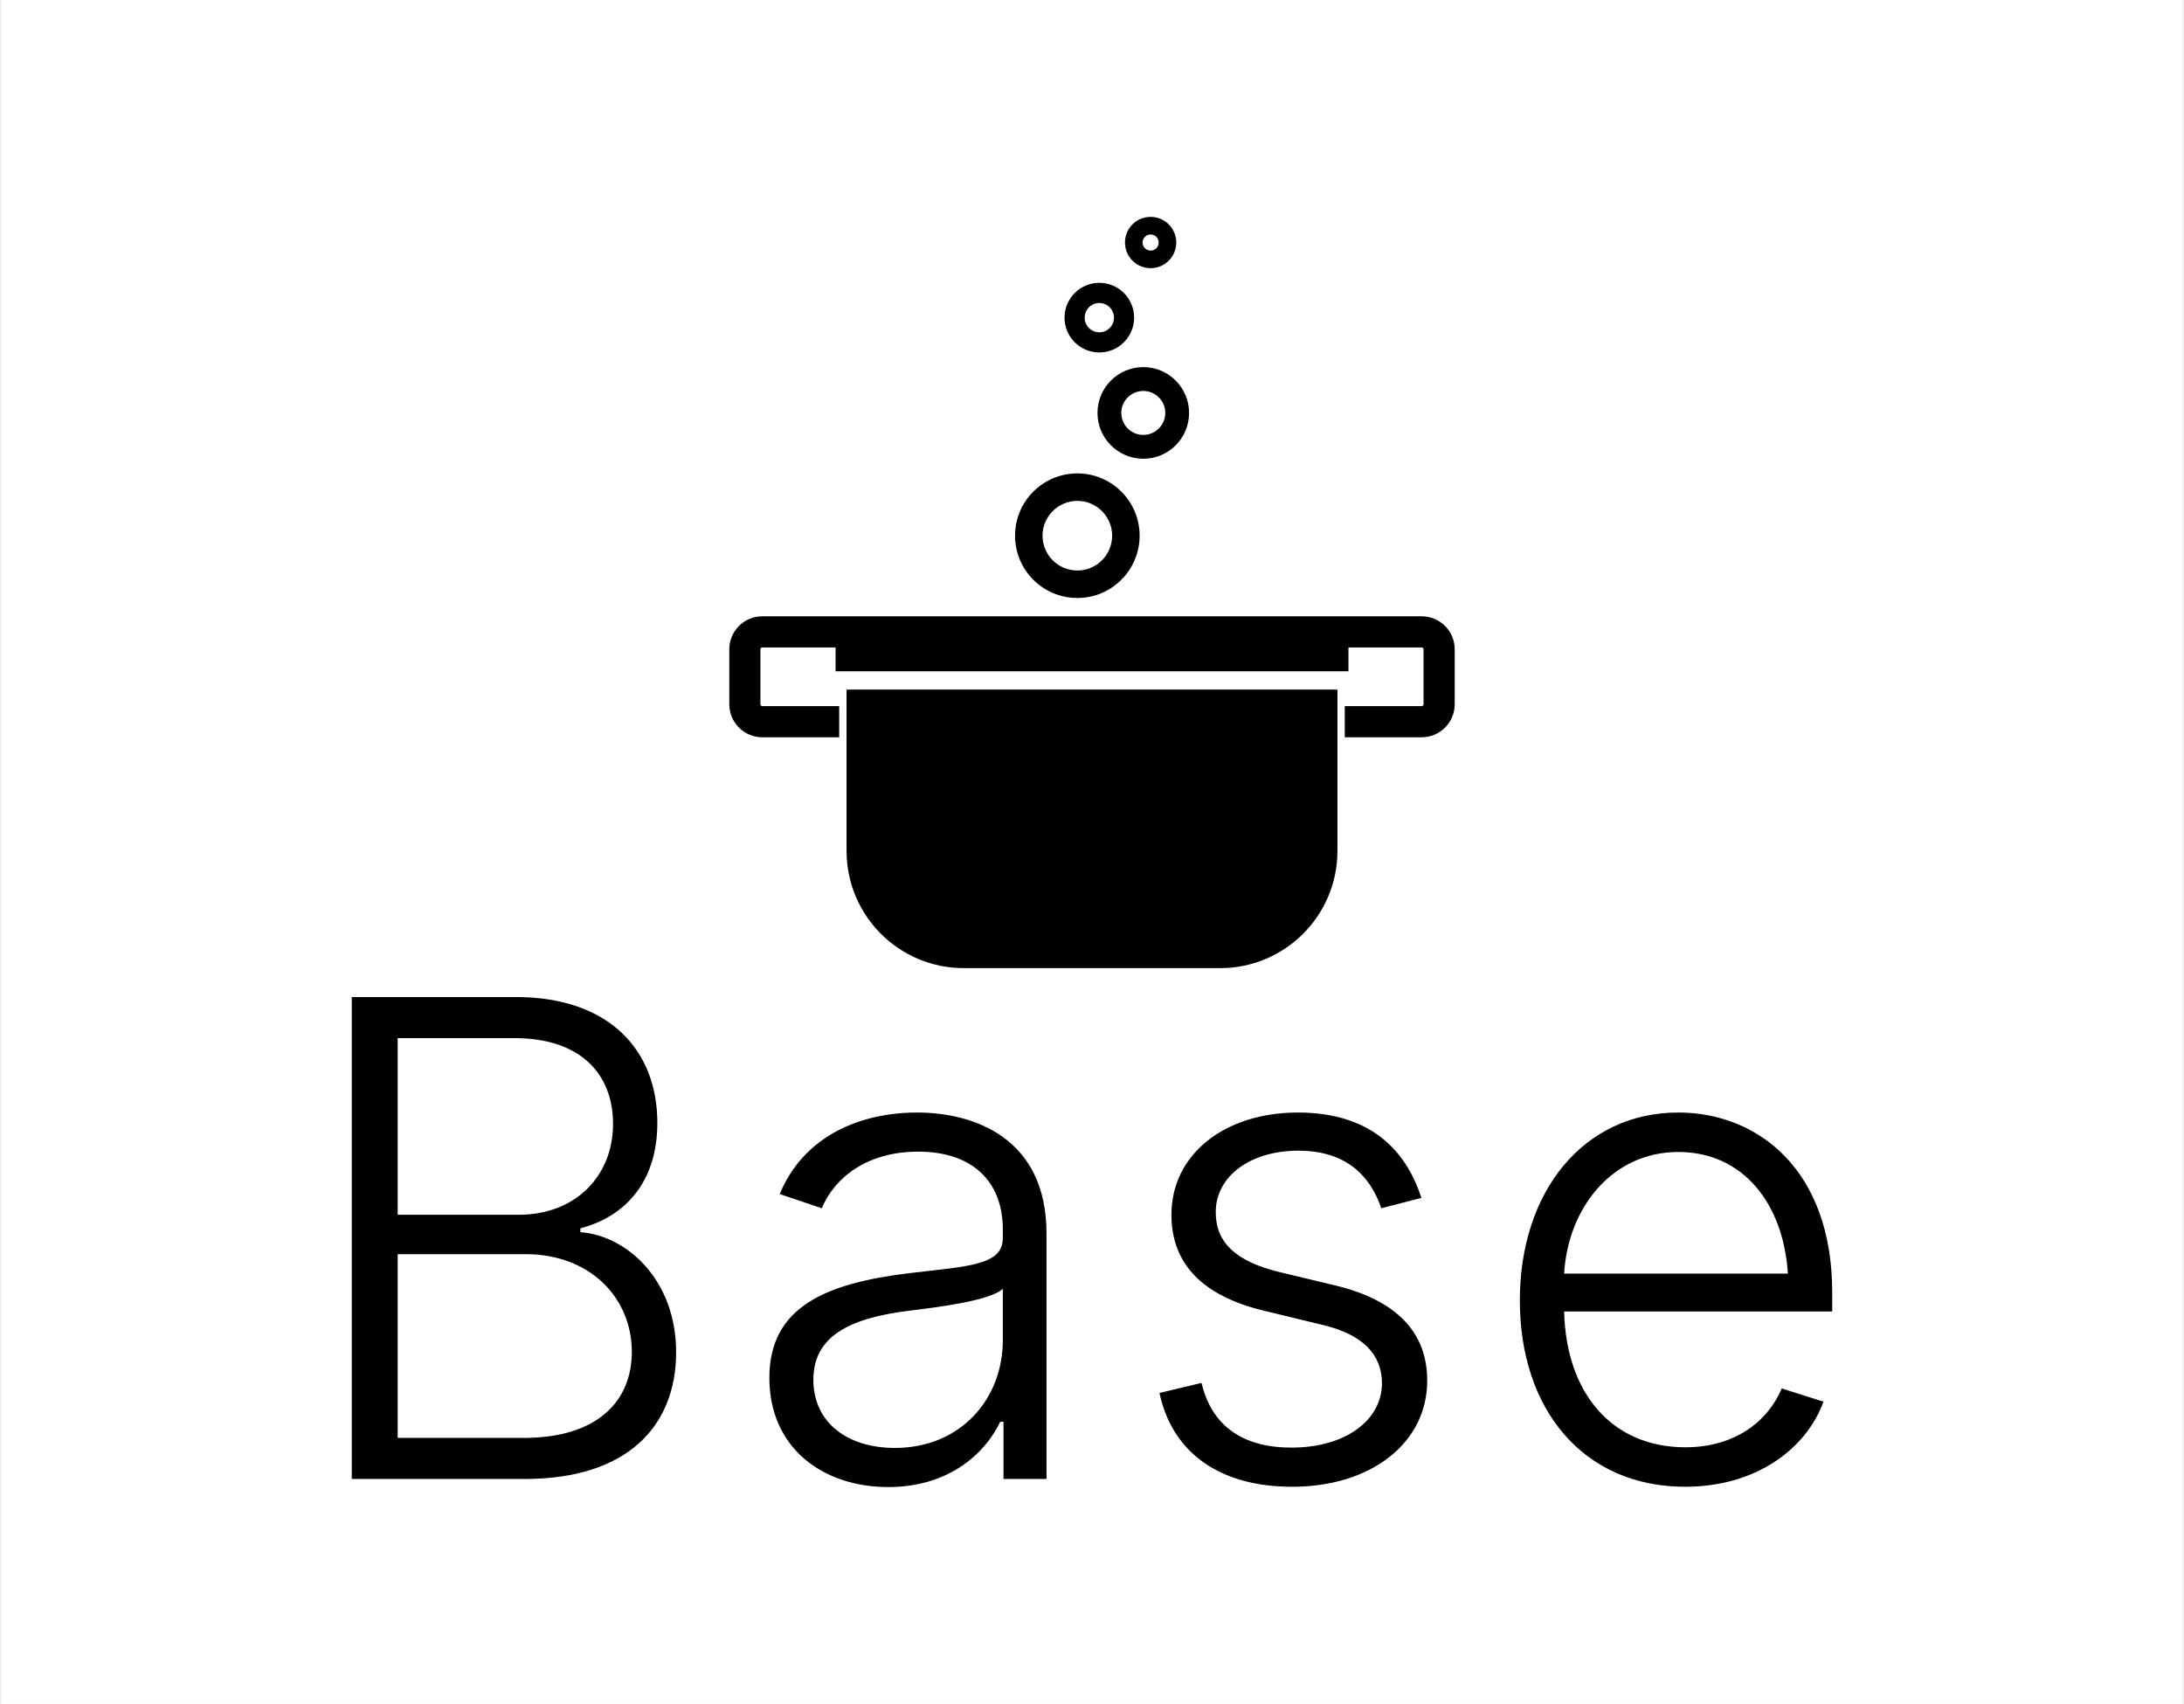
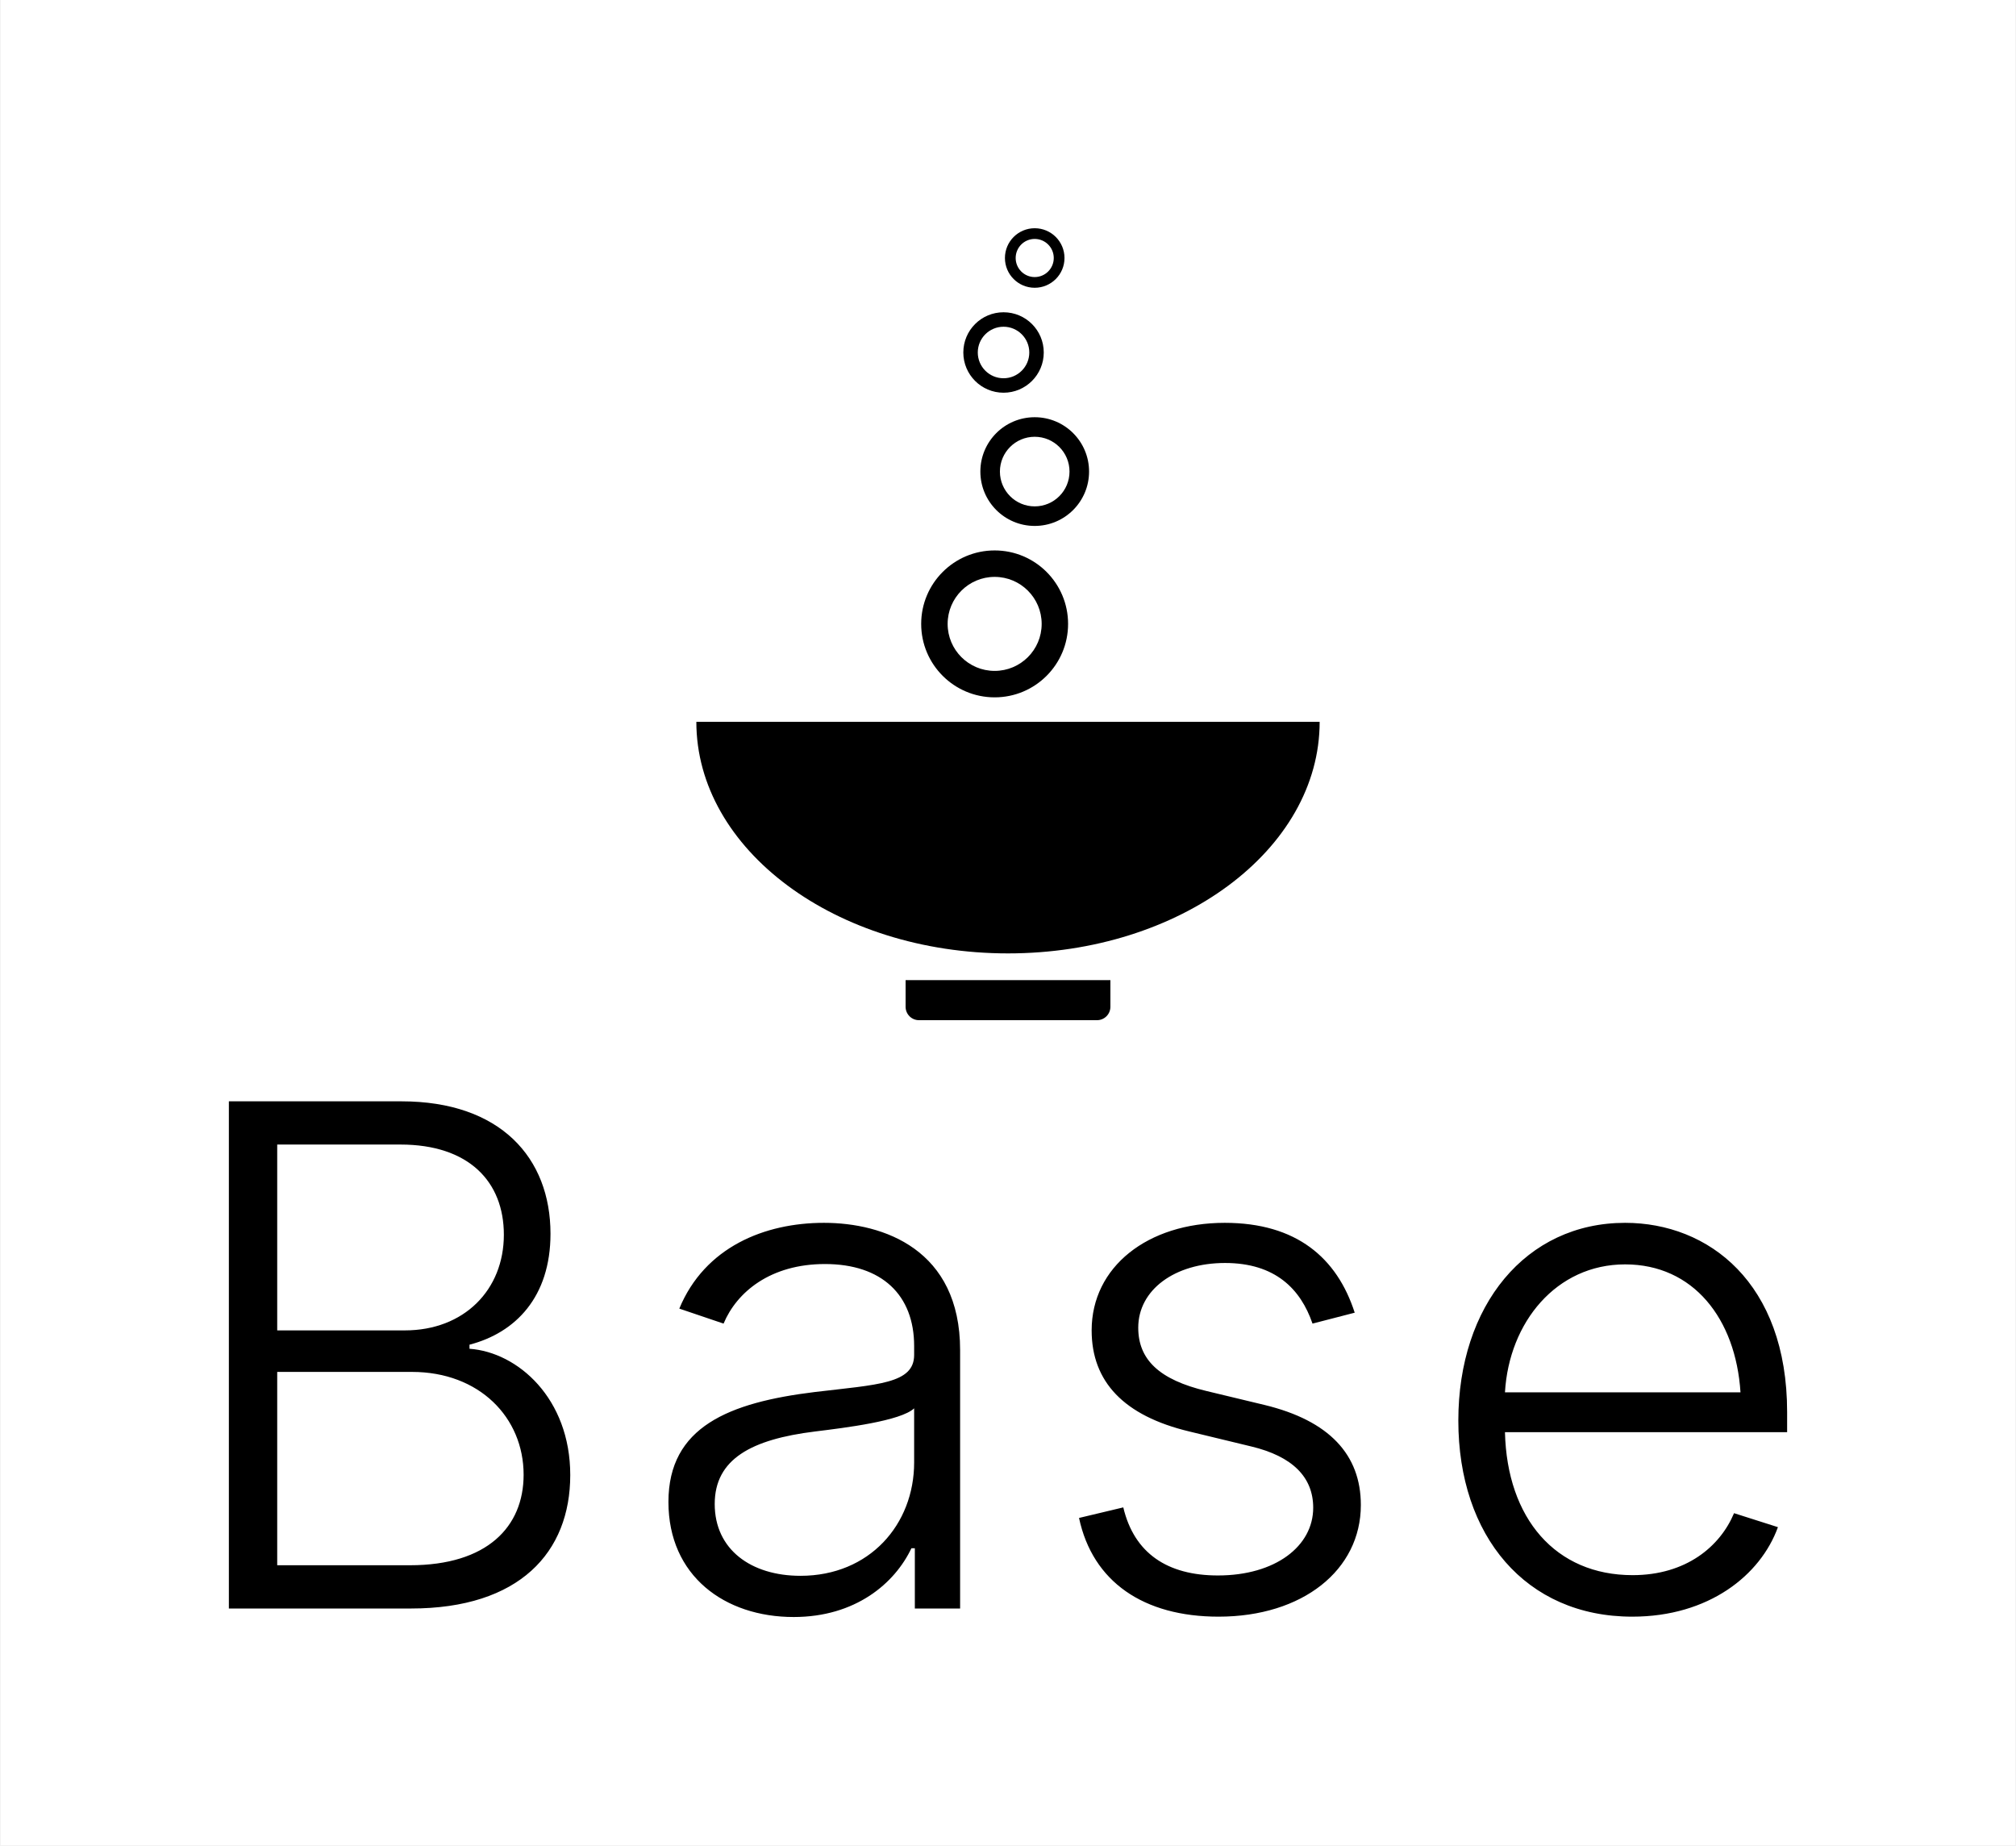
- <svg xmlns="http://www.w3.org/2000/svg" viewBox="0 0 658.54 514.46" width="659" height="514" role="img" aria-label="Base">
-   <rect width="658.537" height="514.462" rx="0" fill="#FFFFFF" />
-   <path fill="#000000" d="M251.82 186.08L406.72 186.08L406.72 202.68L251.82 202.68L251.82 186.08ZM255.14 208.21L403.4 208.21L403.4 256.9C403.4 276.45 387.55 292.3 367.99 292.3L290.54 292.3C270.99 292.3 255.14 276.45 255.14 256.9L255.14 208.21ZM252.92 195.49L229.69 195.49C229.38 195.49 229.13 195.74 229.13 196.04L229.13 212.64C229.13 212.94 229.38 213.19 229.69 213.19L252.92 213.19L252.92 222.6L229.69 222.6C224.19 222.6 219.73 218.14 219.73 212.64L219.73 196.04C219.73 190.54 224.19 186.08 229.69 186.08L252.92 186.08ZM405.61 186.08L428.85 186.08C434.35 186.08 438.81 190.54 438.81 196.04L438.81 212.64C438.81 218.14 434.35 222.6 428.85 222.6L405.61 222.6L405.61 213.19L428.85 213.19C429.16 213.19 429.4 212.94 429.4 212.64L429.4 196.04C429.4 195.74 429.16 195.49 428.85 195.49L405.61 195.49L405.61 186.08ZM343.65 161.74C343.65 172.13 335.23 180.55 324.84 180.55C314.45 180.55 306.03 172.13 306.03 161.74C306.03 151.35 314.45 142.93 324.84 142.93C335.23 142.93 343.65 151.35 343.65 161.74ZM335.35 161.74C335.35 155.94 330.65 151.23 324.84 151.23C319.04 151.23 314.33 155.94 314.33 161.74C314.33 167.55 319.04 172.25 324.84 172.25C330.65 172.25 335.35 167.55 335.35 161.74ZM358.59 124.67C358.59 132.31 352.4 138.51 344.76 138.51C337.12 138.51 330.93 132.31 330.93 124.67C330.93 117.04 337.12 110.84 344.76 110.84C352.4 110.84 358.59 117.04 358.59 124.67ZM351.4 124.67C351.4 121.01 348.43 118.04 344.76 118.04C341.09 118.04 338.12 121.01 338.12 124.67C338.12 128.34 341.09 131.31 344.76 131.31C348.43 131.31 351.4 128.34 351.4 124.67ZM341.99 95.91C341.99 101.71 337.29 106.42 331.48 106.42C325.68 106.42 320.97 101.71 320.97 95.91C320.97 90.1 325.68 85.39 331.48 85.39C337.29 85.39 341.99 90.1 341.99 95.91ZM335.91 95.91C335.91 93.46 333.93 91.48 331.48 91.48C329.04 91.48 327.06 93.46 327.06 95.91C327.06 98.35 329.04 100.33 331.48 100.33C333.93 100.33 335.91 98.35 335.91 95.91ZM354.72 73.22C354.72 77.5 351.25 80.97 346.97 80.97C342.69 80.97 339.23 77.5 339.23 73.22C339.23 68.95 342.69 65.48 346.97 65.48C351.25 65.48 354.72 68.95 354.72 73.22ZM349.41 73.22C349.41 71.88 348.32 70.79 346.97 70.79C345.63 70.79 344.54 71.88 344.54 73.22C344.54 74.57 345.63 75.66 346.97 75.66C348.32 75.66 349.41 74.57 349.41 73.22Z" />
-   <path fill="#000000" d="M105.72 446.54L157.96 446.54C189.12 446.54 203.67 430.43 203.67 408.26C203.67 386.29 188.63 373.01 174.76 372.03L174.76 370.86C187.94 367.44 198 357.19 198 339.02C198 317.24 183.65 301.03 155.23 301.03L105.72 301.03ZM119.58 434.14L119.58 378.67L158.26 378.67C177.59 378.67 190.29 391.76 190.29 408.16C190.29 423.1 179.84 434.14 157.67 434.14ZM119.58 366.76L119.58 313.44L154.94 313.44C174.57 313.44 184.62 324.08 184.62 339.32C184.62 355.14 173.2 366.76 156.21 366.76ZM267.77 448.98C285.55 448.98 296.78 439.32 301.56 429.26L302.54 429.26L302.54 446.54L315.53 446.54L315.53 372.42C315.53 343.51 293.55 335.9 276.46 335.9C259.47 335.9 242.28 342.83 234.96 360.51L247.66 364.8C251.46 355.72 261.13 347.71 276.76 347.71C293.07 347.71 302.34 356.6 302.34 371.25L302.34 373.79C302.34 382.09 291.89 382.28 273.83 384.43C249.22 387.46 231.83 394.39 231.83 415.98C231.83 437.17 247.95 448.98 267.77 448.98ZM269.73 437.17C255.57 437.17 245.12 429.65 245.12 416.56C245.12 403.67 255.66 398.01 273.92 395.76C282.62 394.69 298.53 392.73 302.34 389.12L302.34 404.65C302.34 422.42 289.55 437.17 269.73 437.17ZM389.69 448.89C413.81 448.89 430.51 435.51 430.51 416.85C430.51 402.4 421.43 392.64 402.87 388.14L386.17 384.14C372.7 380.92 366.64 375.16 366.64 365.98C366.64 355.14 377.09 347.42 391.55 347.42C405.9 347.42 413.23 354.84 416.64 364.8L428.75 361.68C423.67 345.96 412.05 335.9 391.45 335.9C369.38 335.9 353.26 348.49 353.26 366.76C353.26 381.5 362.54 391.27 381.29 395.76L399.07 400.06C410.88 402.89 416.84 408.85 416.84 417.64C416.84 428.67 406 437.07 389.5 437.07C375.04 437.07 365.47 430.72 362.35 417.54L349.65 420.57C353.56 438.92 368.21 448.89 389.69 448.89ZM508.39 448.89C530.36 448.89 545.2 436.97 550.18 423.2L537.58 419.2C533.58 428.77 523.82 436.97 508.48 436.97C486.41 436.97 472.45 420.76 471.86 395.96L552.82 395.96L552.82 390.19C552.82 353.08 530.26 335.9 506.33 335.9C477.82 335.9 458.48 359.63 458.48 392.64C458.48 425.74 477.82 448.89 508.39 448.89ZM471.86 384.53C473.03 364.41 486.61 347.81 506.33 347.81C525.87 347.81 538.07 363.34 539.44 384.53Z" />
+ <svg xmlns="http://www.w3.org/2000/svg" viewBox="0 0 578.06 529.40" width="578" height="529" role="img" aria-label="Base">
+   <rect width="578.059" height="529.396" rx="0" fill="#FFFFFF" />
+   <path fill="#000000" d="M199.61 207.1L378.45 207.1C378.45 243.79 338.41 273.53 289.03 273.53C239.64 273.53 199.61 243.79 199.61 207.1ZM259.65 281.19L318.41 281.19L318.41 288.85C318.41 290.97 316.69 292.69 314.58 292.69L263.48 292.69C261.36 292.69 259.65 290.97 259.65 288.85L259.65 281.19ZM306.27 179C306.27 190.64 296.84 200.07 285.2 200.07C273.56 200.07 264.12 190.64 264.12 179C264.12 167.35 273.56 157.92 285.2 157.92C296.84 157.92 306.27 167.35 306.27 179ZM298.69 179C298.69 171.55 292.65 165.51 285.2 165.51C277.75 165.51 271.71 171.55 271.71 179C271.71 186.45 277.75 192.48 285.2 192.48C292.65 192.48 298.69 186.45 298.69 179ZM312.29 135.29C312.29 143.91 305.31 150.89 296.69 150.89C288.08 150.89 281.1 143.91 281.1 135.29C281.1 126.68 288.08 119.7 296.69 119.7C305.31 119.7 312.29 126.68 312.29 135.29ZM306.68 135.29C306.68 129.78 302.21 125.31 296.69 125.31C291.18 125.31 286.71 129.78 286.71 135.29C286.71 140.81 291.18 145.28 296.69 145.28C302.21 145.28 306.68 140.81 306.68 135.29ZM299.29 101.13C299.29 107.5 294.13 112.67 287.75 112.67C281.38 112.67 276.21 107.5 276.21 101.13C276.21 94.75 281.38 89.59 287.75 89.59C294.13 89.59 299.29 94.75 299.29 101.13ZM295.14 101.13C295.14 97.05 291.83 93.74 287.75 93.74C283.67 93.74 280.36 97.05 280.36 101.13C280.36 105.21 283.67 108.52 287.75 108.52C291.83 108.52 295.14 105.21 295.14 101.13ZM305.24 74.02C305.24 78.74 301.41 82.56 296.69 82.56C291.98 82.56 288.15 78.74 288.15 74.02C288.15 69.3 291.98 65.48 296.69 65.48C301.41 65.48 305.24 69.3 305.24 74.02ZM302.16 74.02C302.16 71 299.71 68.55 296.69 68.55C293.67 68.55 291.23 71 291.23 74.02C291.23 77.04 293.67 79.49 296.69 79.49C299.71 79.49 302.16 77.04 302.16 74.02Z" />
+   <path fill="#000000" d="M65.48 461.48L117.72 461.48C148.88 461.48 163.43 445.36 163.43 423.19C163.43 401.22 148.39 387.94 134.52 386.96L134.52 385.79C147.71 382.37 157.76 372.12 157.76 353.96C157.76 332.18 143.41 315.97 114.99 315.97L65.48 315.97ZM79.35 449.07L79.35 393.6L118.02 393.6C137.35 393.6 150.05 406.69 150.05 423.1C150.05 438.04 139.6 449.07 117.43 449.07ZM79.35 381.69L79.35 328.37L114.7 328.37C134.33 328.37 144.38 339.01 144.38 354.25C144.38 370.07 132.96 381.69 115.97 381.69ZM227.53 463.92C245.31 463.92 256.54 454.25 261.32 444.19L262.3 444.19L262.3 461.48L275.29 461.48L275.29 387.35C275.29 358.45 253.31 350.83 236.22 350.83C219.23 350.83 202.04 357.76 194.72 375.44L207.42 379.74C211.22 370.66 220.89 362.65 236.52 362.65C252.83 362.65 262.1 371.53 262.1 386.18L262.1 388.72C262.1 397.02 251.65 397.22 233.59 399.37C208.98 402.39 191.6 409.33 191.6 430.91C191.6 452.1 207.71 463.92 227.53 463.92ZM229.49 452.1C215.33 452.1 204.88 444.58 204.88 431.5C204.88 418.6 215.42 412.94 233.69 410.69C242.38 409.62 258.29 407.67 262.1 404.05L262.1 419.58C262.1 437.35 249.31 452.1 229.49 452.1ZM349.45 463.82C373.57 463.82 390.27 450.44 390.27 431.79C390.27 417.34 381.19 407.57 362.63 403.08L345.94 399.07C332.46 395.85 326.4 390.09 326.4 380.91C326.4 370.07 336.85 362.35 351.31 362.35C365.66 362.35 372.99 369.78 376.4 379.74L388.51 376.61C383.44 360.89 371.81 350.83 351.21 350.83C329.14 350.83 313.03 363.43 313.03 381.69C313.03 396.44 322.3 406.2 341.05 410.69L358.83 414.99C370.64 417.82 376.6 423.78 376.6 432.57C376.6 443.6 365.76 452 349.26 452C334.8 452 325.23 445.66 322.11 432.47L309.41 435.5C313.32 453.86 327.97 463.82 349.45 463.82ZM468.15 463.82C490.12 463.82 504.96 451.91 509.94 438.14L497.35 434.13C493.34 443.7 483.58 451.91 468.24 451.91C446.17 451.91 432.21 435.69 431.62 410.89L512.58 410.89L512.58 405.13C512.58 368.02 490.02 350.83 466.1 350.83C437.58 350.83 418.24 374.56 418.24 407.57C418.24 440.68 437.58 463.82 468.15 463.82ZM431.62 399.46C432.79 379.35 446.37 362.75 466.1 362.75C485.63 362.75 497.83 378.27 499.2 399.46Z" />
</svg>
